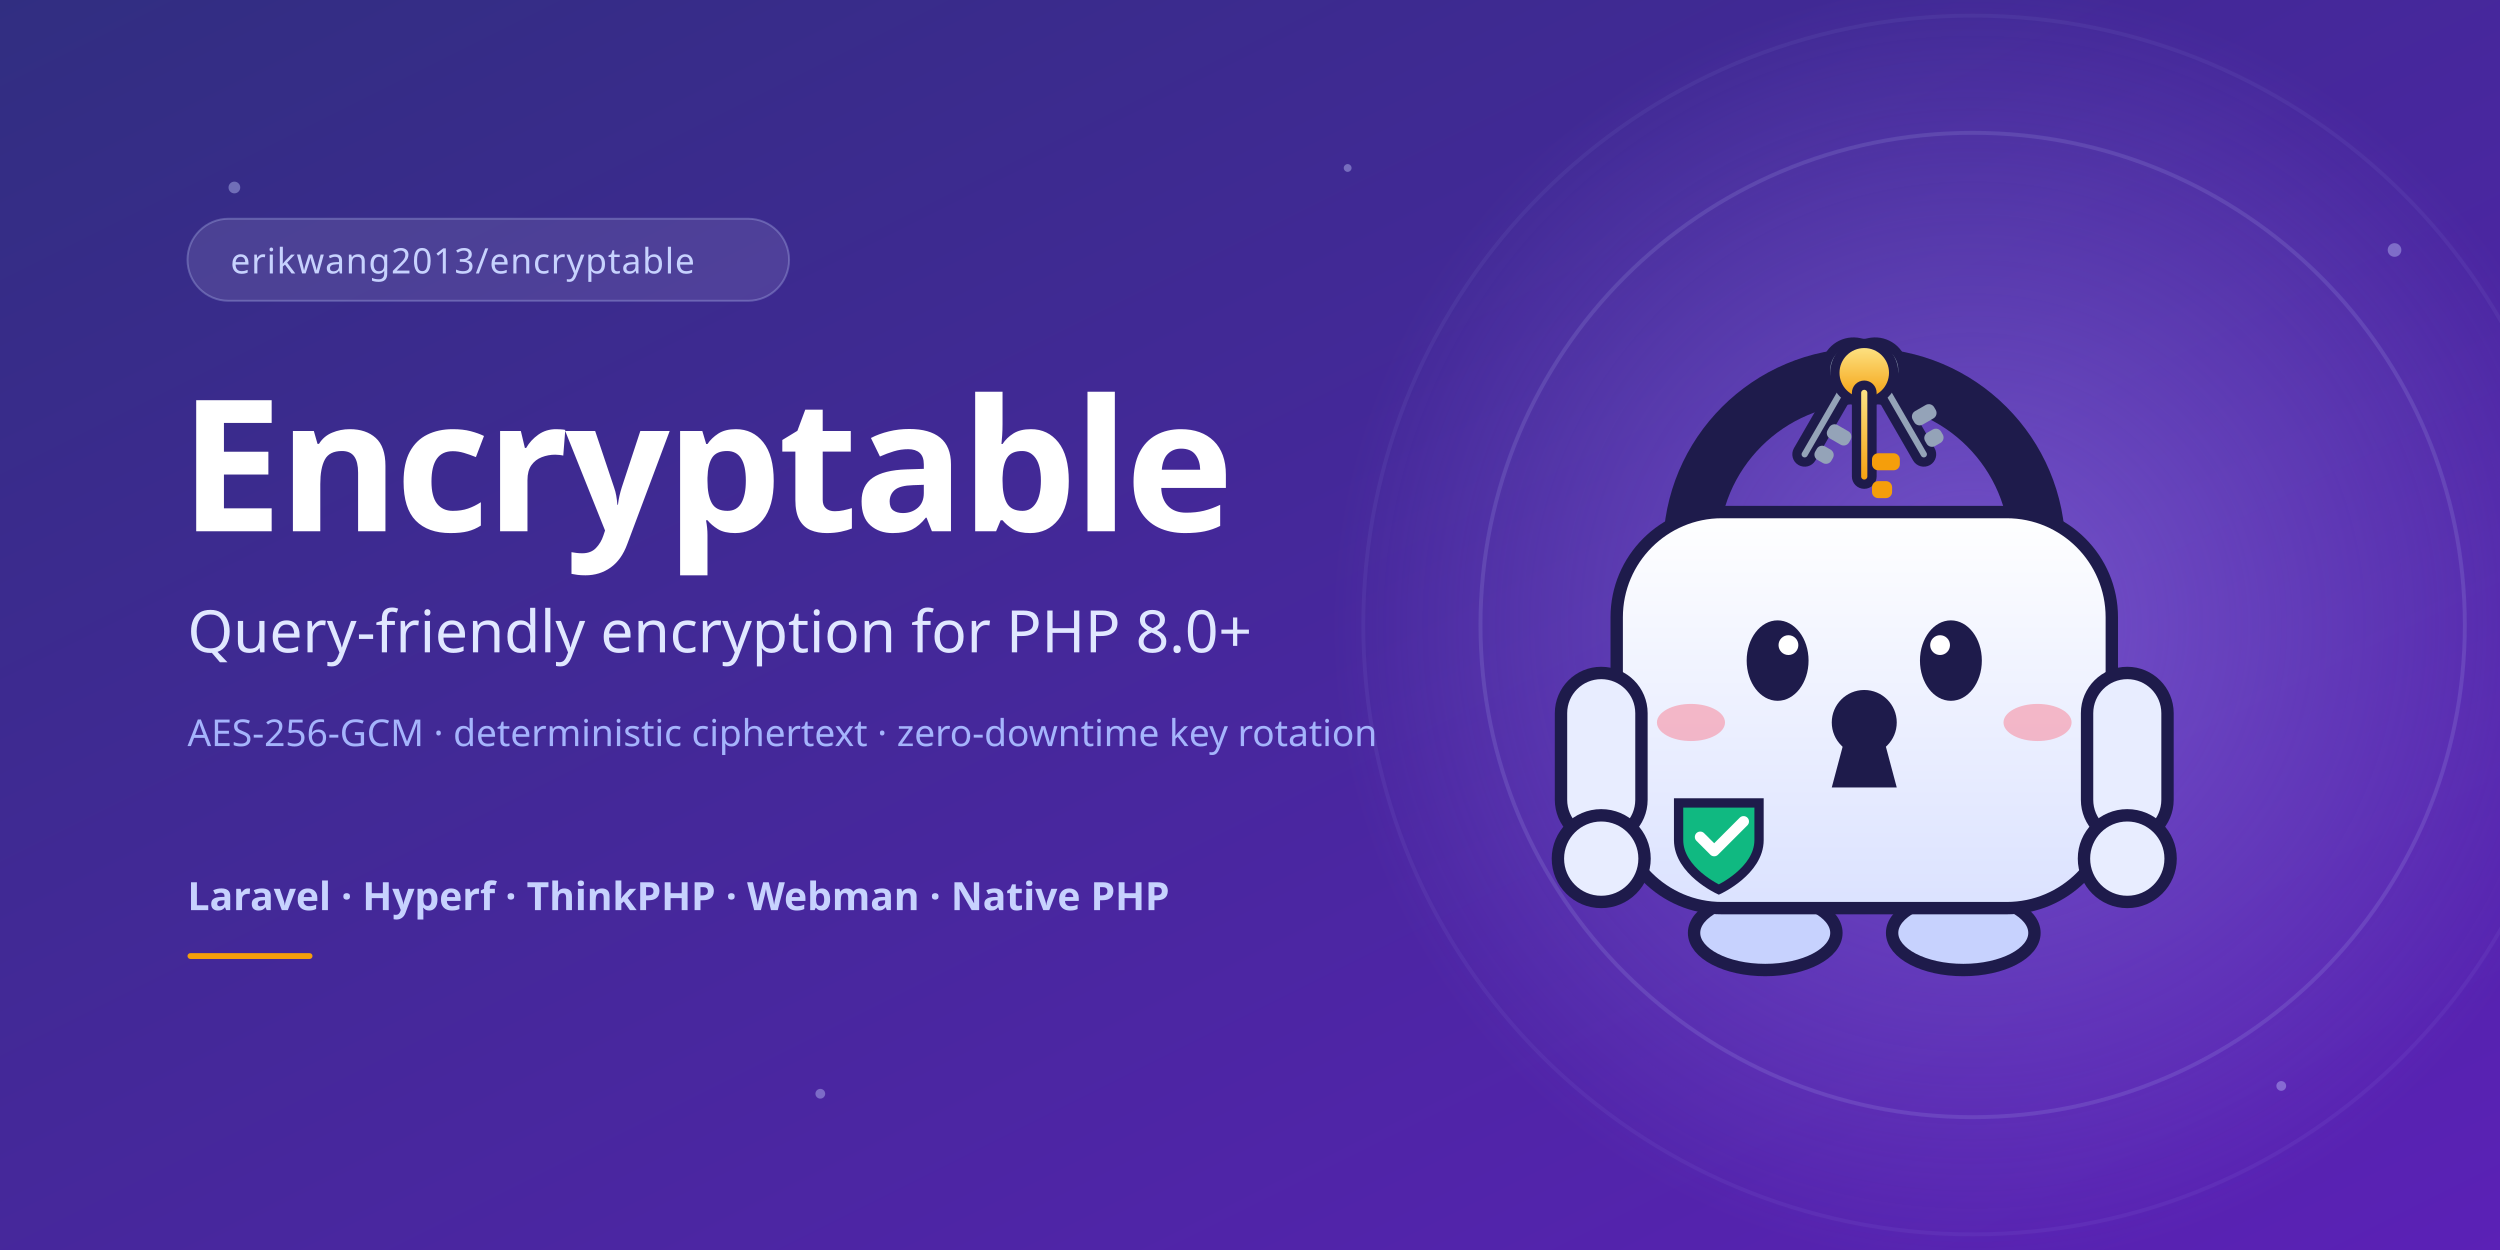
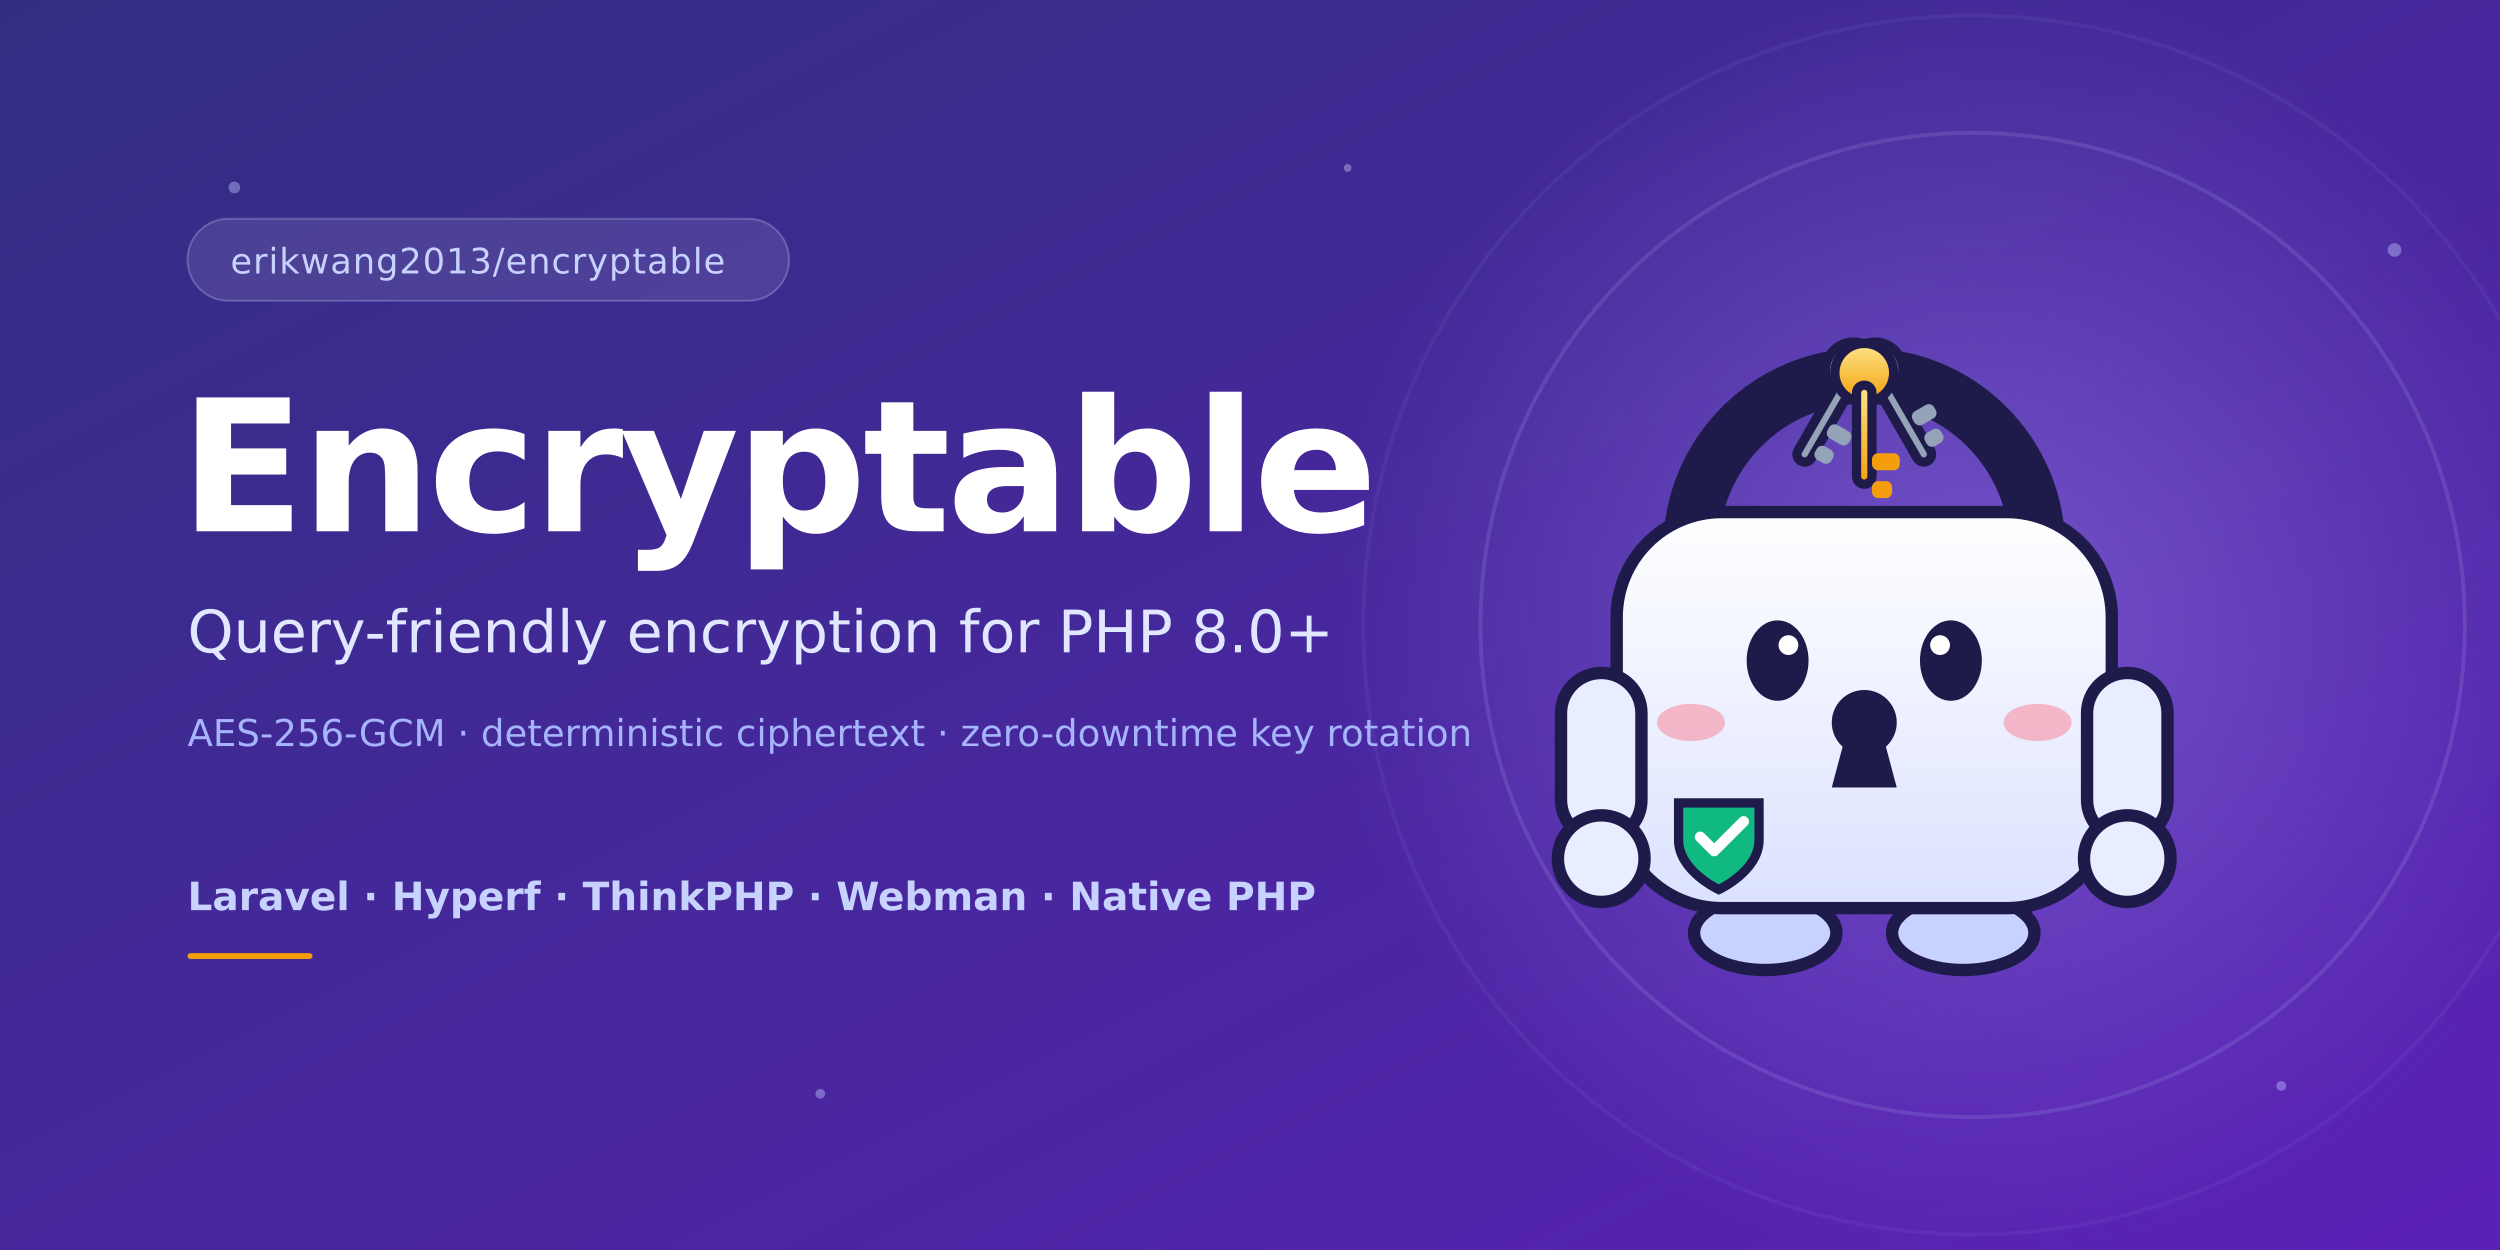
- <svg xmlns="http://www.w3.org/2000/svg" viewBox="0 0 1280 640" width="1280" height="640" role="img" aria-labelledby="spTitle spDesc" font-family="'Source Han Sans CN','Noto Sans SC','Segoe UI','Microsoft YaHei',sans-serif">
+ <svg xmlns="http://www.w3.org/2000/svg" viewBox="0 0 1280 640" width="1280" height="640" role="img" aria-labelledby="spTitle spDesc" font-family="'Noto Sans SC','Source Han Sans SC','Source Han Sans CN','DejaVu Sans','Liberation Sans',sans-serif">
  <defs>
    <linearGradient id="spBg" x1="0" y1="0" x2="1" y2="1">
      <stop offset="0" stop-color="#312E81" />
      <stop offset="1" stop-color="#5B21B6" />
    </linearGradient>
    <radialGradient id="spGlow" cx="0.5" cy="0.5" r="0.5">
      <stop offset="0" stop-color="#A78BFA" stop-opacity="0.45" />
      <stop offset="1" stop-color="#A78BFA" stop-opacity="0" />
    </radialGradient>
  </defs>
  <rect width="1280" height="640" fill="url(#spBg)" />
  <g fill="none" stroke="#C7D2FE">
    <circle cx="1010" cy="320" r="252" stroke-opacity="0.14" stroke-width="2" />
    <circle cx="1010" cy="320" r="312" stroke-opacity="0.06" stroke-width="2" />
  </g>
  <g fill="#C7D2FE" opacity="0.4">
    <circle cx="120" cy="96" r="3" />
    <circle cx="420" cy="560" r="2.5" />
    <circle cx="1226" cy="128" r="3.5" />
    <circle cx="1168" cy="556" r="2.5" />
    <circle cx="690" cy="86" r="2" />
  </g>
  <circle cx="1010" cy="320" r="330" fill="url(#spGlow)" />
  <g>
    <rect x="96" y="112" width="308" height="42" rx="21" fill="#FFFFFF" fill-opacity="0.10" stroke="#C7D2FE" stroke-opacity="0.28" />
    <text x="118" y="140" font-size="18" fill="#C7D2FE" letter-spacing="0.5">erikwang2013/encryptable</text>
    <text x="92" y="272" font-size="94" font-weight="800" fill="#FFFFFF" letter-spacing="-2">Encryptable</text>
    <text x="96" y="334" font-size="30" fill="#E0E7FF">Query-friendly encryption for PHP 8.0+</text>
    <text x="96" y="382" font-size="19" fill="#A5B4FC">AES-256-GCM · deterministic ciphertext · zero-downtime key rotation</text>
    <text x="96" y="466" font-size="20" font-weight="600" fill="#C7D2FE">Laravel · Hyperf · ThinkPHP · Webman · Native PHP</text>
    <rect x="96" y="488" width="64" height="3" rx="1.5" fill="#F59E0B" />
  </g>
  <svg x="701" y="110" width="507" height="420" viewBox="0 40 320 265" overflow="hidden">
    <defs>
      <linearGradient id="petBody" x1="0" y1="0" x2="0" y2="1">
        <stop offset="0" stop-color="#FFFFFF" />
        <stop offset="1" stop-color="#DBE2FF" />
      </linearGradient>
      <linearGradient id="petKeyGold" x1="0" y1="0" x2="0" y2="1">
        <stop offset="0" stop-color="#FDE68A" />
        <stop offset="1" stop-color="#F59E0B" />
      </linearGradient>
    </defs>
    <g transform="translate(0,-10)">
      <ellipse cx="128" cy="282" rx="23" ry="12" fill="#C7D2FE" stroke="#1E1B4B" stroke-width="4" />
      <ellipse cx="192" cy="282" rx="23" ry="12" fill="#C7D2FE" stroke="#1E1B4B" stroke-width="4" />
      <path d="M104 158 A56 56 0 0 1 216 158" fill="none" stroke="#1E1B4B" stroke-width="18" stroke-linecap="round" />
      <g transform="rotate(-30 160 94)">
        <circle cx="160" cy="101" r="9" fill="#94A3B8" stroke="#1E1B4B" stroke-width="3" />
        <rect x="157.5" y="105" width="5" height="30" rx="2.5" fill="#94A3B8" stroke="#1E1B4B" stroke-width="3" />
        <rect x="162.5" y="119" width="8" height="5" rx="2" fill="#94A3B8" />
        <rect x="162.5" y="127" width="6" height="5" rx="2" fill="#94A3B8" />
      </g>
      <g transform="rotate(30 160 94)">
        <circle cx="160" cy="101" r="9" fill="#94A3B8" stroke="#1E1B4B" stroke-width="3" />
        <rect x="157.5" y="105" width="5" height="30" rx="2.5" fill="#94A3B8" stroke="#1E1B4B" stroke-width="3" />
        <rect x="162.5" y="119" width="8" height="5" rx="2" fill="#94A3B8" />
        <rect x="162.5" y="127" width="6" height="5" rx="2" fill="#94A3B8" />
      </g>
      <g>
        <circle cx="160" cy="101" r="9.5" fill="url(#petKeyGold)" stroke="#1E1B4B" stroke-width="3" />
        <rect x="157.5" y="105" width="5" height="32" rx="2.5" fill="url(#petKeyGold)" stroke="#1E1B4B" stroke-width="3" />
        <rect x="162.5" y="127" width="9" height="5.5" rx="2" fill="#F59E0B" />
        <rect x="162.5" y="136" width="6.5" height="5.5" rx="2" fill="#F59E0B" />
      </g>
      <rect x="80" y="146" width="160" height="128" rx="34" fill="url(#petBody)" stroke="#1E1B4B" stroke-width="4" />
      <rect x="62" y="198" width="26" height="54" rx="13" fill="#E8EDFF" stroke="#1E1B4B" stroke-width="4" />
      <rect x="232" y="198" width="26" height="54" rx="13" fill="#E8EDFF" stroke="#1E1B4B" stroke-width="4" />
      <circle cx="75" cy="258" r="14" fill="#E8EDFF" stroke="#1E1B4B" stroke-width="4" />
      <circle cx="245" cy="258" r="14" fill="#E8EDFF" stroke="#1E1B4B" stroke-width="4" />
      <path d="M100 240 h26 v12 c0 10 -13 16 -13 16 s-13 -6 -13 -16 z" fill="#10B981" stroke="#1E1B4B" stroke-width="3" />
      <path d="M107 251 l4.5 4.5 l9.5 -9.5" fill="none" stroke="#FFFFFF" stroke-width="3.5" stroke-linecap="round" stroke-linejoin="round" />
      <ellipse cx="132" cy="194" rx="10" ry="13" fill="#1E1B4B" />
      <ellipse cx="188" cy="194" rx="10" ry="13" fill="#1E1B4B" />
      <circle cx="135.5" cy="189" r="3.2" fill="#FFFFFF" />
      <circle cx="184.5" cy="189" r="3.2" fill="#FFFFFF" />
      <ellipse cx="104" cy="214" rx="11" ry="6" fill="#FB7185" opacity="0.45" />
      <ellipse cx="216" cy="214" rx="11" ry="6" fill="#FB7185" opacity="0.45" />
      <circle cx="160" cy="214" r="10.5" fill="#1E1B4B" />
      <path d="M153.5 220 h13 l4 15 h-21 z" fill="#1E1B4B" />
    </g>
  </svg>
</svg>
